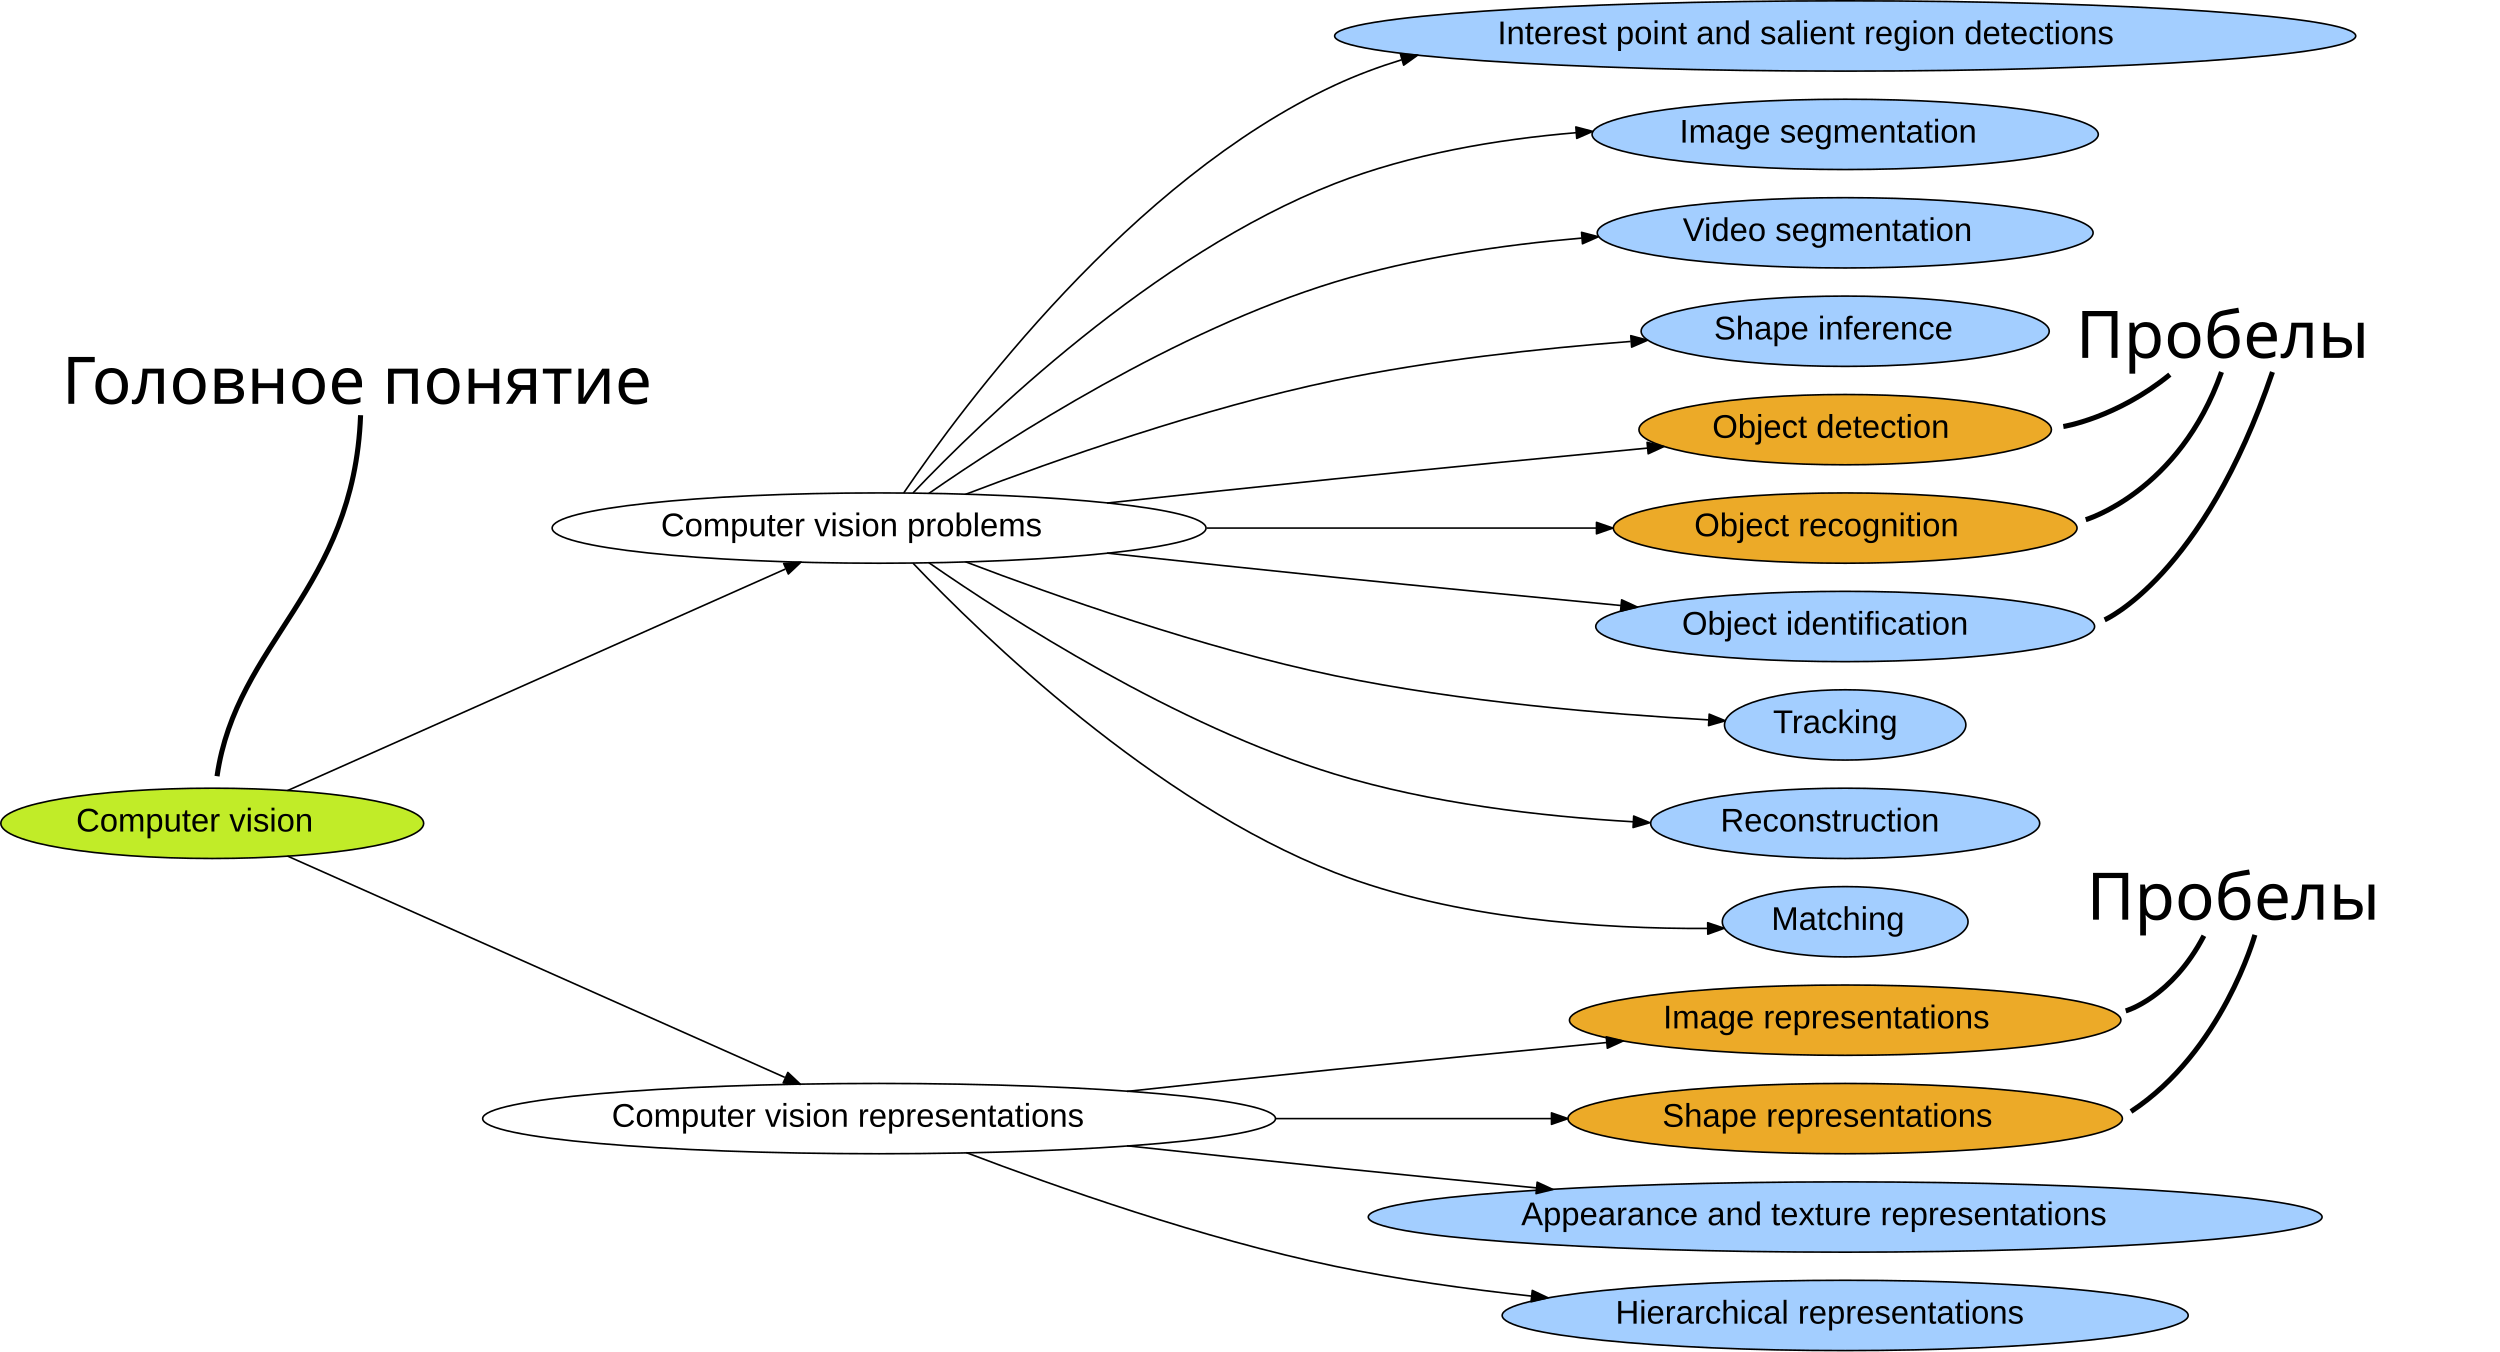
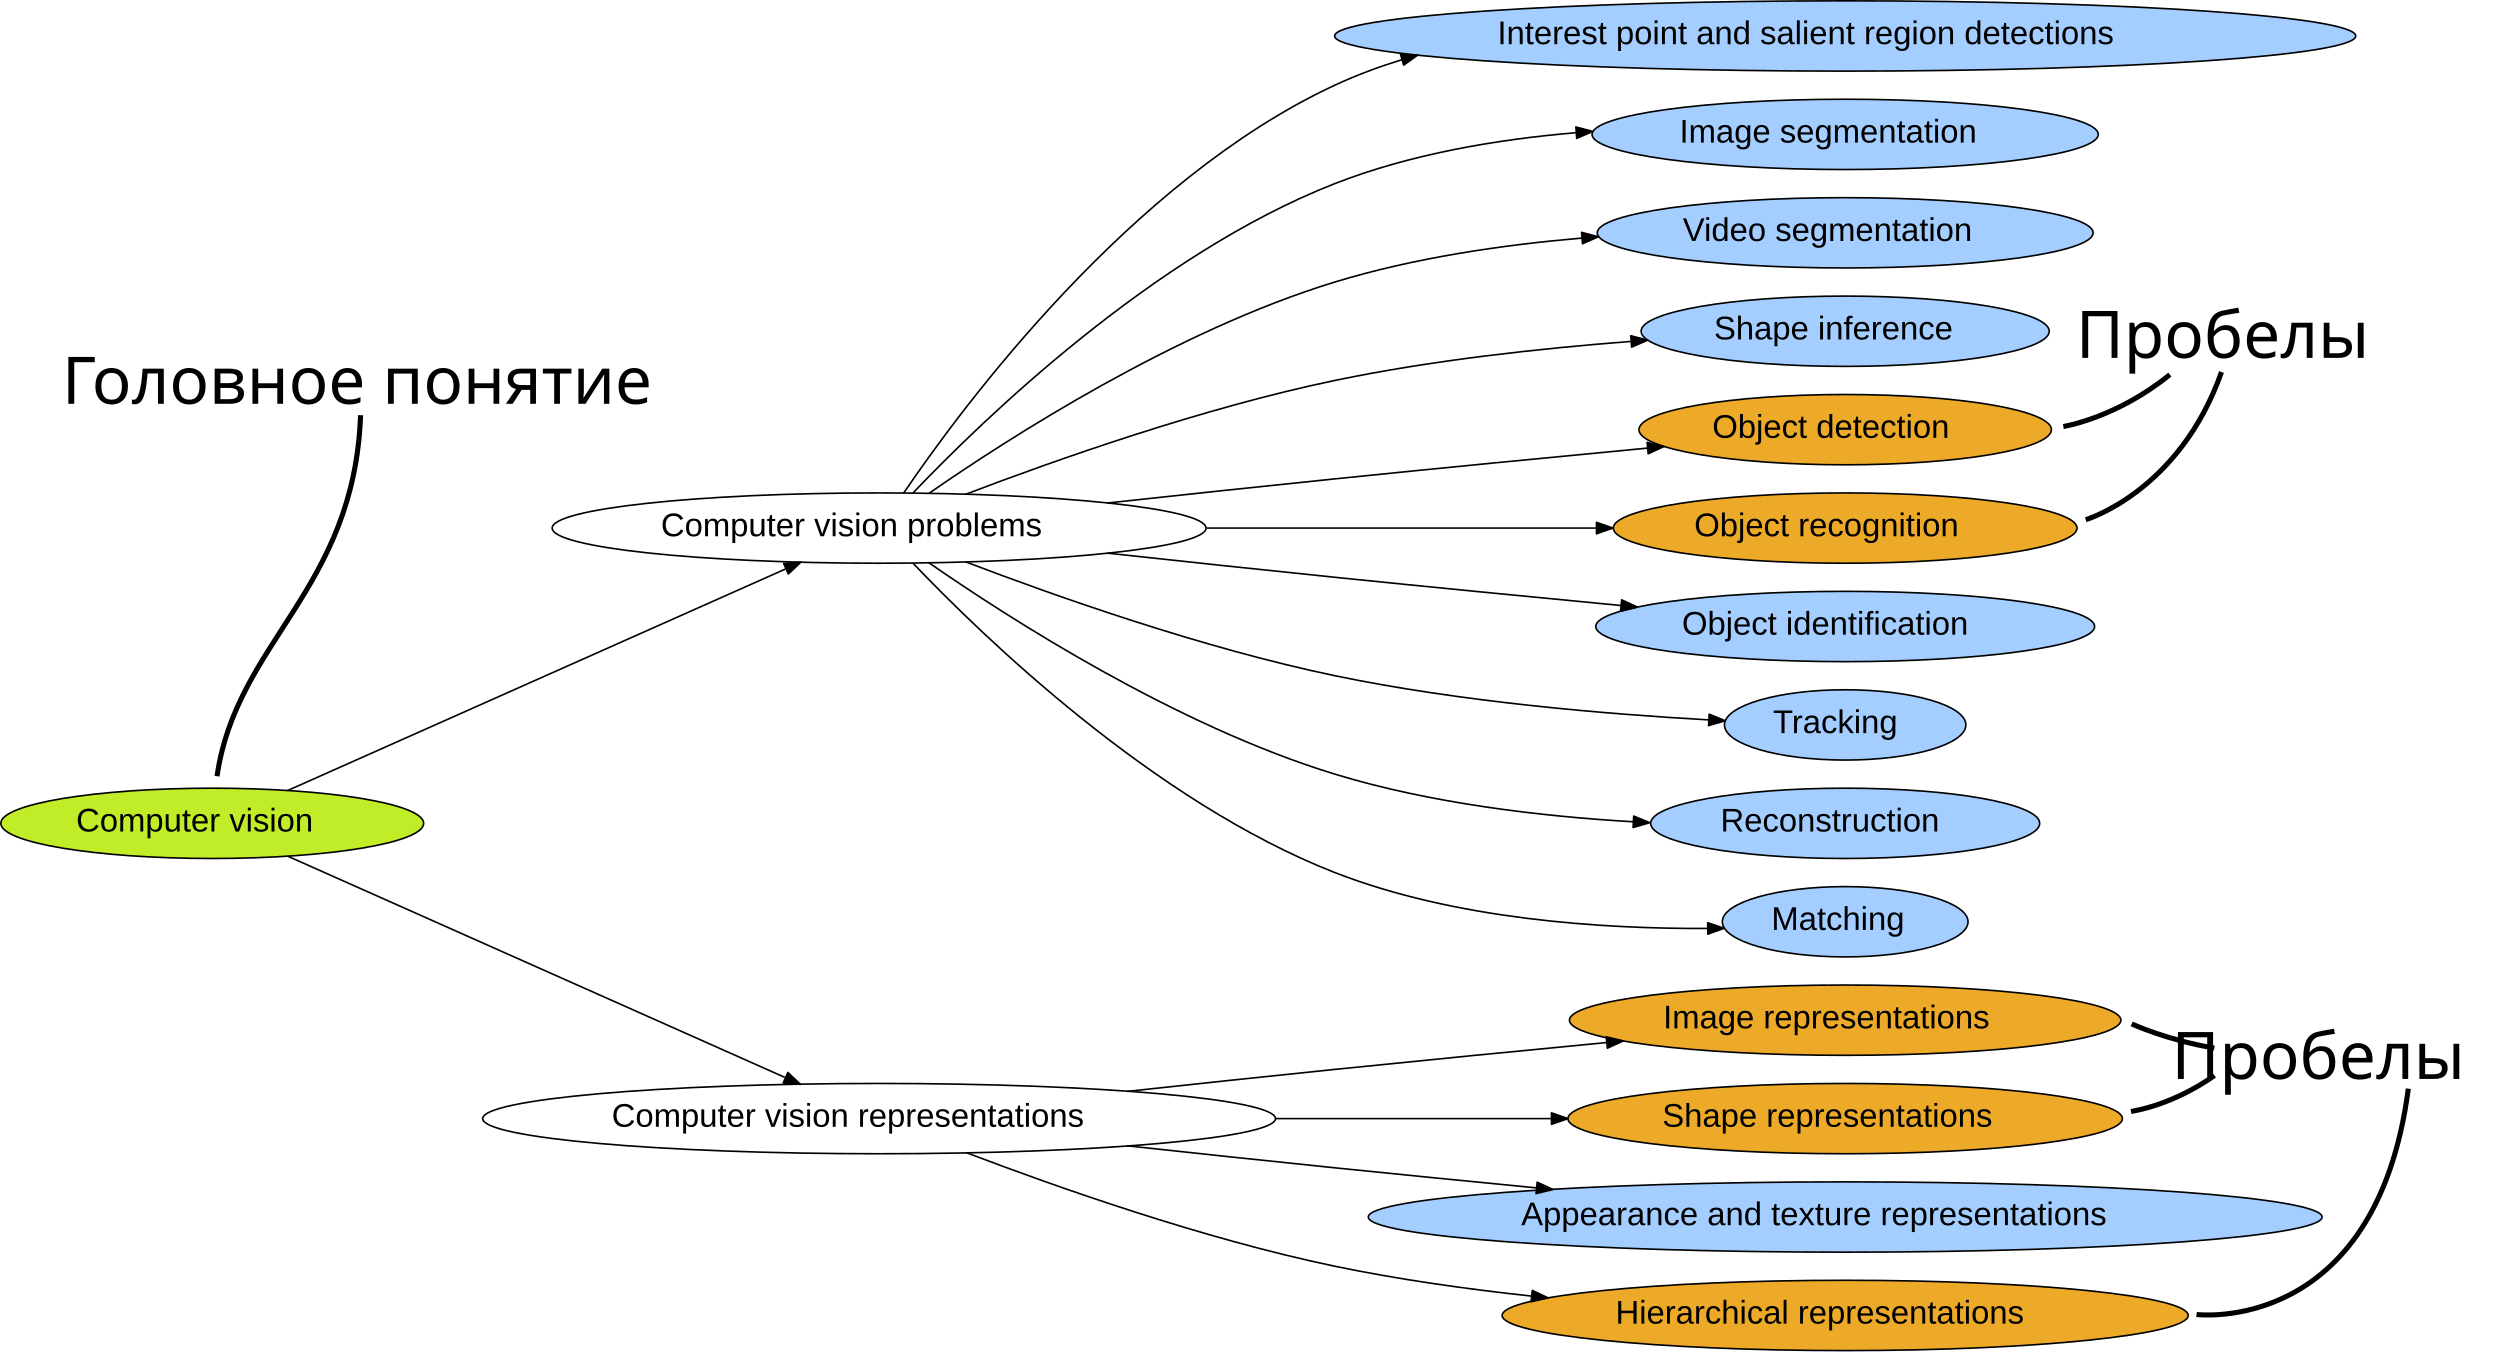
<svg xmlns="http://www.w3.org/2000/svg" width="537.657mm" height="290.638mm" viewBox="0 0 537.657 290.638" version="1.1" id="svg8">
  <defs id="defs2">
    <marker style="overflow:visible" id="InfiniteLineStart" refX="0" refY="0" orient="auto">
      <g id="g7538" style="fill:#000000;fill-opacity:1;stroke:#000000;stroke-opacity:1" transform="translate(-13)">
        <circle id="circle7532" r="0.8" cy="0" cx="3" style="fill:#000000;fill-opacity:1;stroke:#000000;stroke-opacity:1" />
        <circle id="circle7534" r="0.8" cy="0" cx="6.5" style="fill:#000000;fill-opacity:1;stroke:#000000;stroke-opacity:1" />
        <circle id="circle7536" r="0.8" cy="0" cx="10" style="fill:#000000;fill-opacity:1;stroke:#000000;stroke-opacity:1" />
      </g>
    </marker>
    <marker style="overflow:visible" id="DistanceEnd" refX="0" refY="0" orient="auto">
      <g id="g2301" style="fill:#000000;fill-opacity:1;stroke:#000000;stroke-opacity:1">
        <path style="fill:#000000;fill-opacity:1;stroke:#000000;stroke-width:1.15;stroke-linecap:square;stroke-opacity:1" d="M 0,0 H -2" id="path2316" />
        <path style="fill:#000000;fill-opacity:1;fill-rule:evenodd;stroke:#000000;stroke-opacity:1" d="m 0,0 -13,4 4,-4 -4,-4 z" id="path2312" />
        <path style="fill:#000000;fill-opacity:1;stroke:#000000;stroke-width:1;stroke-linecap:square;stroke-opacity:1" d="M 0,-4 V 40" id="path2314" />
      </g>
    </marker>
    <marker orient="auto" refY="0" refX="0" id="Arrow1Mend" style="overflow:visible">
      <path id="path7297" d="M 0,0 5,-5 -12.5,0 5,5 Z" style="fill:#000000;fill-opacity:1;fill-rule:evenodd;stroke:#000000;stroke-width:1pt;stroke-opacity:1" transform="matrix(-0.4,0,0,-0.4,-4,0)" />
    </marker>
    <marker orient="auto" refY="0" refX="0" id="Arrow1Sstart" style="overflow:visible">
      <path id="path7300" d="M 0,0 5,-5 -12.5,0 5,5 Z" style="fill:#000000;fill-opacity:1;fill-rule:evenodd;stroke:#000000;stroke-width:1pt;stroke-opacity:1" transform="matrix(0.2,0,0,0.2,1.2,0)" />
    </marker>
    <marker orient="auto" refY="0" refX="0" id="Arrow1Send" style="overflow:visible">
      <path id="path7303" d="M 0,0 5,-5 -12.5,0 5,5 Z" style="fill:#000000;fill-opacity:1;fill-rule:evenodd;stroke:#000000;stroke-width:1pt;stroke-opacity:1" transform="matrix(-0.2,0,0,-0.2,-1.2,0)" />
    </marker>
    <marker orient="auto" refY="0" refX="0" id="TriangleOutL" style="overflow:visible">
      <path id="path7430" d="M 5.77,0 -2.88,5 V -5 Z" style="fill:#000000;fill-opacity:1;fill-rule:evenodd;stroke:#000000;stroke-width:1pt;stroke-opacity:1" transform="scale(0.8)" />
    </marker>
    <marker orient="auto" refY="0" refX="0" id="Arrow1Lend" style="overflow:visible">
      <path id="path7291" d="M 0,0 5,-5 -12.5,0 5,5 Z" style="fill:#000000;fill-opacity:1;fill-rule:evenodd;stroke:#000000;stroke-width:1pt;stroke-opacity:1" transform="matrix(-0.8,0,0,-0.8,-10,0)" />
    </marker>
  </defs>
-   <g id="layer1" transform="translate(166.2994,-4.270246)">
+   <g id="layer1" transform="translate(166.2994,-4.270246)" style="display:inline">
    <g id="g20" transform="matrix(0.3527778,0,0,-0.3527778,-180.1654,308.6169)" />
    <path d="M -167.465,296.067 V 3.111 H 400.299 V 296.067 Z" style="fill:none;stroke:#fffffe;stroke-width:0.353;stroke-linecap:butt;stroke-linejoin:round;stroke-miterlimit:10;stroke-dasharray:none;stroke-opacity:0" id="path32" />
    <path d="m -75.185,181.34 c 0,4.174 -20.358,7.559 -45.468,7.559 -25.112,0 -45.47,-3.385 -45.47,-7.559 0,-4.175 20.358,-7.56 45.47,-7.56 25.111,0 45.468,3.385 45.468,7.56" style="fill:#c1ec28;fill-opacity:1;stroke:#000000;stroke-width:0.353;stroke-linecap:butt;stroke-linejoin:round;stroke-miterlimit:10;stroke-dasharray:none;stroke-opacity:1" id="path34" />
    <text style="font-variant:normal;font-weight:normal;font-size:7.056px;font-family:Arial;-inkscape-font-specification:ArialBold;writing-mode:lr-tb;fill:#000000;fill-opacity:1;fill-rule:nonzero;stroke:none;stroke-width:0.353" id="text38" x="-149.934" y="183.104">
      <tspan x="-149.934 -144.642 -140.155 -133.276 -128.781 -124.287 -121.909 -117.944 -115.03 -112.921 -108.955 -106.839 -102.873 -100.764 -96.269" y="183.104" id="tspan36" style="stroke-width:0.353">Computer vision</tspan>
    </text>
    <path d="m 93.071,117.84 c 0,4.174 -31.48,7.559 -70.311,7.559 -38.833,0 -70.312,-3.385 -70.312,-7.559 0,-4.175 31.479,-7.56 70.312,-7.56 38.832,0 70.311,3.385 70.311,7.56" style="fill:none;fill-opacity:1;stroke:#000000;stroke-width:0.353;stroke-linecap:butt;stroke-linejoin:round;stroke-miterlimit:10;stroke-dasharray:none;stroke-opacity:1" id="path40" />
    <text style="font-variant:normal;font-weight:normal;font-size:7.056px;font-family:Arial;-inkscape-font-specification:ArialBold;writing-mode:lr-tb;fill:#000000;fill-opacity:1;fill-rule:nonzero;stroke:none;stroke-width:0.353" id="text44" x="-24.16" y="119.604">
      <tspan x="-24.16 -18.869 -14.381 -7.502 -3.008 1.487 3.864 7.829 10.743 12.853 16.818 18.935 22.9 25.01 29.504 33.991 36.108 40.595 43.509 48.071 52.565 54.675 58.64 65.519" y="119.604" id="tspan42" style="stroke-width:0.353">Computer vision problems</tspan>
    </text>
    <path d="M -104.484,174.301 C -78.298,162.649 -25.999,139.377 2.601,126.651" style="fill:none;stroke:#000000;stroke-width:0.353;stroke-linecap:butt;stroke-linejoin:round;stroke-miterlimit:10;stroke-dasharray:none;stroke-opacity:1" id="path46" />
    <path d="m 2.243,125.459 3.726,-0.306 -2.722,2.563 z" style="fill:#000000;fill-opacity:1;fill-rule:nonzero;stroke:#000000;stroke-width:0.353;stroke-linecap:butt;stroke-linejoin:round;stroke-miterlimit:10;stroke-dasharray:none;stroke-opacity:1" id="path48" />
    <path d="m 108.011,244.84 c 0,4.174 -38.169,7.559 -85.252,7.559 -47.085,0 -85.254,-3.385 -85.254,-7.559 0,-4.175 38.169,-7.56 85.254,-7.56 47.083,0 85.252,3.385 85.252,7.56" style="fill:none;fill-opacity:1;stroke:#000000;stroke-width:0.353;stroke-linecap:butt;stroke-linejoin:round;stroke-miterlimit:10;stroke-dasharray:none;stroke-opacity:1" id="path50" />
    <text style="font-variant:normal;font-weight:normal;font-size:7.056px;font-family:Arial;-inkscape-font-specification:ArialBold;writing-mode:lr-tb;fill:#000000;fill-opacity:1;fill-rule:nonzero;stroke:none;stroke-width:0.353" id="text54" x="-34.744" y="246.604">
      <tspan x="-34.744 -29.452 -24.965 -18.086 -13.591 -9.097 -6.719 -2.754 0.16 2.27 6.235 8.352 12.317 14.426 18.921 23.408 25.525 28.432 32.397 36.958 39.865 43.837 47.803 51.768 56.262 58.647 62.612 64.99 67.107 71.594 76.088" y="246.604" id="tspan52" style="stroke-width:0.353">Computer vision representations</tspan>
    </text>
    <path d="m -104.484,188.378 c 26.15,11.636 78.346,34.861 106.97,47.599" style="fill:none;stroke:#000000;stroke-width:0.353;stroke-linecap:butt;stroke-linejoin:round;stroke-miterlimit:10;stroke-dasharray:none;stroke-opacity:1" id="path56" />
    <path d="m 3.137,234.914 2.72,2.562 -3.725,-0.306 z" style="fill:#000000;fill-opacity:1;fill-rule:nonzero;stroke:#000000;stroke-width:0.353;stroke-linecap:butt;stroke-linejoin:round;stroke-miterlimit:10;stroke-dasharray:none;stroke-opacity:1" id="path58" />
-     <path d="m 340.334,12.007 c 0,4.174 -49.162,7.559 -109.803,7.559 -60.644,0 -109.803,-3.385 -109.803,-7.559 0,-4.175 49.16,-7.56 109.803,-7.56 60.642,0 109.803,3.385 109.803,7.56" style="fill:#a3ceff;stroke:#000000;stroke-width:0.353;stroke-linecap:butt;stroke-linejoin:round;stroke-miterlimit:10;stroke-dasharray:none;stroke-opacity:1;fill-opacity:1" id="path60" />
+     <path d="m 340.334,12.007 c 0,4.174 -49.162,7.559 -109.803,7.559 -60.644,0 -109.803,-3.385 -109.803,-7.559 0,-4.175 49.16,-7.56 109.803,-7.56 60.642,0 109.803,3.385 109.803,7.56" style="fill:#a3ceff;fill-opacity:1;stroke:#000000;stroke-width:0.353;stroke-linecap:butt;stroke-linejoin:round;stroke-miterlimit:10;stroke-dasharray:none;stroke-opacity:1" id="path60" />
    <text style="font-variant:normal;font-weight:normal;font-size:7.056px;font-family:Arial;-inkscape-font-specification:ArialBold;writing-mode:lr-tb;fill:#000000;fill-opacity:1;fill-rule:nonzero;stroke:none;stroke-width:0.353" id="text64" x="155.741" y="13.77">
      <tspan x="155.741 157.851 162.345 164.723 168.695 171.602 175.567 179.539 181.917 184.027 188.521 193.016 195.125 199.62 201.997 204.107 208.079 212.567 217.061 219.171 223.136 227.179 229.288 231.398 235.37 239.857 242.242 244.352 247.259 251.231 255.718 257.835 262.322 266.817 268.926 273.421 277.386 279.771 283.736 287.701 290.086 292.196 296.69 301.262" y="13.77" id="tspan62" style="stroke-width:0.353">Interest point and salient region detections</tspan>
    </text>
    <path d="m 28.045,110.302 c 12.732,-18.725 48.796,-67.317 92.726,-87.712 4.606,-2.139 9.437,-3.947 14.395,-5.471" style="fill:none;stroke:#000000;stroke-width:0.353;stroke-linecap:butt;stroke-linejoin:round;stroke-miterlimit:10;stroke-dasharray:none;stroke-opacity:1" id="path66" />
    <path d="m 134.885,15.915 3.733,0.194 -3.04,2.176 z" style="fill:#000000;fill-opacity:1;fill-rule:nonzero;stroke:#000000;stroke-width:0.353;stroke-linecap:butt;stroke-linejoin:round;stroke-miterlimit:10;stroke-dasharray:none;stroke-opacity:1" id="path68" />
-     <path d="m 284.963,33.173 c 0,4.174 -24.371,7.559 -54.433,7.559 -30.063,0 -54.434,-3.385 -54.434,-7.559 0,-4.175 24.371,-7.56 54.434,-7.56 30.062,0 54.433,3.385 54.433,7.56" style="fill:#a3ceff;stroke:#000000;stroke-width:0.353;stroke-linecap:butt;stroke-linejoin:round;stroke-miterlimit:10;stroke-dasharray:none;stroke-opacity:1;fill-opacity:1" id="path70" />
+     <path d="m 284.963,33.173 c 0,4.174 -24.371,7.559 -54.433,7.559 -30.063,0 -54.434,-3.385 -54.434,-7.559 0,-4.175 24.371,-7.56 54.434,-7.56 30.062,0 54.433,3.385 54.433,7.56" style="fill:#a3ceff;fill-opacity:1;stroke:#000000;stroke-width:0.353;stroke-linecap:butt;stroke-linejoin:round;stroke-miterlimit:10;stroke-dasharray:none;stroke-opacity:1" id="path70" />
    <text style="font-variant:normal;font-weight:normal;font-size:7.056px;font-family:Arial;-inkscape-font-specification:ArialBold;writing-mode:lr-tb;fill:#000000;fill-opacity:1;fill-rule:nonzero;stroke:none;stroke-width:0.353" id="text74" x="194.899" y="34.937">
      <tspan x="194.899 197.009 203.888 207.853 212.348 216.313 218.43 222.395 226.36 230.855 237.734 241.699 246.193 248.571 252.543 254.921 257.031 261.525" y="34.937" id="tspan72" style="stroke-width:0.353">Image segmentation</tspan>
    </text>
    <path d="M 30.06,110.281 C 44.941,94.663 81.725,59.022 120.771,43.757 c 16.211,-6.339 34.761,-9.505 51.923,-10.953" style="fill:none;stroke:#000000;stroke-width:0.353;stroke-linecap:butt;stroke-linejoin:round;stroke-miterlimit:10;stroke-dasharray:none;stroke-opacity:1" id="path76" />
    <path d="m 172.607,31.572 3.614,0.956 -3.422,1.506 z" style="fill:#000000;fill-opacity:1;fill-rule:nonzero;stroke:#000000;stroke-width:0.353;stroke-linecap:butt;stroke-linejoin:round;stroke-miterlimit:10;stroke-dasharray:none;stroke-opacity:1" id="path78" />
-     <path d="m 283.849,54.34 c 0,4.174 -23.872,7.559 -53.319,7.559 -29.447,0 -53.321,-3.385 -53.321,-7.559 0,-4.175 23.873,-7.56 53.321,-7.56 29.447,0 53.319,3.385 53.319,7.56" style="fill:#a3ceff;stroke:#000000;stroke-width:0.353;stroke-linecap:butt;stroke-linejoin:round;stroke-miterlimit:10;stroke-dasharray:none;stroke-opacity:1;fill-opacity:1" id="path80" />
+     <path d="m 283.849,54.34 c 0,4.174 -23.872,7.559 -53.319,7.559 -29.447,0 -53.321,-3.385 -53.321,-7.559 0,-4.175 23.873,-7.56 53.321,-7.56 29.447,0 53.319,3.385 53.319,7.56" style="fill:#a3ceff;fill-opacity:1;stroke:#000000;stroke-width:0.353;stroke-linecap:butt;stroke-linejoin:round;stroke-miterlimit:10;stroke-dasharray:none;stroke-opacity:1" id="path80" />
    <text style="font-variant:normal;font-weight:normal;font-size:7.056px;font-family:Arial;-inkscape-font-specification:ArialBold;writing-mode:lr-tb;fill:#000000;fill-opacity:1;fill-rule:nonzero;stroke:none;stroke-width:0.353" id="text84" x="195.605" y="56.104">
      <tspan x="195.605 200.36 202.47 206.964 210.93 215.424 217.534 221.499 225.471 229.958 236.838 240.81 245.297 247.682 251.647 254.032 256.142 260.629" y="56.104" id="tspan82" style="stroke-width:0.353">Video segmentation</tspan>
    </text>
    <path d="M 33.468,110.388 C 50.652,98.463 86.561,75.374 120.771,64.923 c 16.86,-5.151 35.8,-7.964 53.123,-9.453" style="fill:none;stroke:#000000;stroke-width:0.353;stroke-linecap:butt;stroke-linejoin:round;stroke-miterlimit:10;stroke-dasharray:none;stroke-opacity:1" id="path86" />
    <path d="m 173.833,54.237 3.616,0.944 -3.416,1.517 z" style="fill:#000000;fill-opacity:1;fill-rule:nonzero;stroke:#000000;stroke-width:0.353;stroke-linecap:butt;stroke-linejoin:round;stroke-miterlimit:10;stroke-dasharray:none;stroke-opacity:1" id="path88" />
-     <path d="m 274.416,75.507 c 0,4.174 -19.649,7.559 -43.886,7.559 -24.238,0 -43.887,-3.385 -43.887,-7.559 0,-4.175 19.648,-7.56 43.887,-7.56 24.237,0 43.886,3.385 43.886,7.56" style="fill:#a3ceff;stroke:#000000;stroke-width:0.353;stroke-linecap:butt;stroke-linejoin:round;stroke-miterlimit:10;stroke-dasharray:none;stroke-opacity:1;fill-opacity:1" id="path90" />
+     <path d="m 274.416,75.507 c 0,4.174 -19.649,7.559 -43.886,7.559 -24.238,0 -43.887,-3.385 -43.887,-7.559 0,-4.175 19.648,-7.56 43.887,-7.56 24.237,0 43.886,3.385 43.886,7.56" style="fill:#a3ceff;fill-opacity:1;stroke:#000000;stroke-width:0.353;stroke-linecap:butt;stroke-linejoin:round;stroke-miterlimit:10;stroke-dasharray:none;stroke-opacity:1" id="path90" />
    <text style="font-variant:normal;font-weight:normal;font-size:7.056px;font-family:Arial;-inkscape-font-specification:ArialBold;writing-mode:lr-tb;fill:#000000;fill-opacity:1;fill-rule:nonzero;stroke:none;stroke-width:0.353" id="text94" x="202.308" y="77.27">
      <tspan x="202.308 207.063 211.558 215.523 220.017 223.982 226.092 228.202 232.696 235.081 239.046 241.953 245.925 250.413 254.385" y="77.27" id="tspan92" style="stroke-width:0.353">Shape inference</tspan>
    </text>
    <path d="M 41.327,110.591 C 60.703,103.198 92.409,91.998 120.771,86.09 141.436,81.785 164.669,79.223 184.392,77.703" style="fill:none;stroke:#000000;stroke-width:0.353;stroke-linecap:butt;stroke-linejoin:round;stroke-miterlimit:10;stroke-dasharray:none;stroke-opacity:1" id="path96" />
    <path d="m 184.423,76.463 3.609,0.969 -3.426,1.494 z" style="fill:#000000;fill-opacity:1;fill-rule:nonzero;stroke:#000000;stroke-width:0.353;stroke-linecap:butt;stroke-linejoin:round;stroke-miterlimit:10;stroke-dasharray:none;stroke-opacity:1" id="path98" />
    <path d="m 274.885,96.673 c 0,4.174 -19.859,7.559 -44.355,7.559 -24.498,0 -44.355,-3.385 -44.355,-7.559 0,-4.175 19.858,-7.56 44.355,-7.56 24.496,0 44.355,3.385 44.355,7.56" style="fill:#ecaa28;fill-opacity:1;stroke:#000000;stroke-width:0.353;stroke-linecap:butt;stroke-linejoin:round;stroke-miterlimit:10;stroke-dasharray:none;stroke-opacity:1" id="path100" />
    <text style="font-variant:normal;font-weight:normal;font-size:7.056px;font-family:Arial;-inkscape-font-specification:ArialBold;writing-mode:lr-tb;fill:#000000;fill-opacity:1;fill-rule:nonzero;stroke:none;stroke-width:0.353" id="text104" x="201.955" y="98.437">
      <tspan x="201.955 207.508 211.995 214.105 218.077 222.042 224.427 226.537 231.031 234.996 237.374 241.346 245.311 247.696 249.806 254.293" y="98.437" id="tspan102" style="stroke-width:0.353">Object detection</tspan>
    </text>
    <path d="m 71.781,112.453 c 15.639,-1.7 33.043,-3.562 48.989,-5.196 22.162,-2.274 46.862,-4.674 67.178,-6.613" style="fill:none;stroke:#000000;stroke-width:0.353;stroke-linecap:butt;stroke-linejoin:round;stroke-miterlimit:10;stroke-dasharray:none;stroke-opacity:1" id="path106" />
    <path d="m 187.929,99.405 3.63,0.894 -3.395,1.564 z" style="fill:#000000;fill-opacity:1;fill-rule:nonzero;stroke:#000000;stroke-width:0.353;stroke-linecap:butt;stroke-linejoin:round;stroke-miterlimit:10;stroke-dasharray:none;stroke-opacity:1" id="path108" />
-     <path d="m 280.393,117.84 c 0,4.174 -22.324,7.559 -49.863,7.559 -27.539,0 -49.863,-3.385 -49.863,-7.559 0,-4.175 22.324,-7.56 49.863,-7.56 27.539,0 49.863,3.385 49.863,7.56" style="fill:#ecaa28;stroke:#000000;stroke-width:0.353;stroke-linecap:butt;stroke-linejoin:round;stroke-miterlimit:10;stroke-dasharray:none;stroke-opacity:1;fill-opacity:1" id="path110" />
+     <path d="m 280.393,117.84 c 0,4.174 -22.324,7.559 -49.863,7.559 -27.539,0 -49.863,-3.385 -49.863,-7.559 0,-4.175 22.324,-7.56 49.863,-7.56 27.539,0 49.863,3.385 49.863,7.56" style="fill:#ecaa28;fill-opacity:1;stroke:#000000;stroke-width:0.353;stroke-linecap:butt;stroke-linejoin:round;stroke-miterlimit:10;stroke-dasharray:none;stroke-opacity:1" id="path110" />
    <text style="font-variant:normal;font-weight:normal;font-size:7.056px;font-family:Arial;-inkscape-font-specification:ArialBold;writing-mode:lr-tb;fill:#000000;fill-opacity:1;fill-rule:nonzero;stroke:none;stroke-width:0.353" id="text114" x="198.074" y="119.604">
      <tspan x="198.074 203.627 208.114 210.224 214.196 218.162 220.546 222.656 225.563 229.535 233.5 237.995 242.482 246.976 249.086 251.471 253.58 258.068" y="119.604" id="tspan112" style="stroke-width:0.353">Object recognition</tspan>
    </text>
    <path d="m 93.214,117.84 c 27.398,0 58.295,0 83.8,0" style="fill:none;stroke:#000000;stroke-width:0.353;stroke-linecap:butt;stroke-linejoin:round;stroke-miterlimit:10;stroke-dasharray:none;stroke-opacity:1" id="path116" />
    <path d="m 177.048,116.605 3.528,1.235 -3.529,1.235 v -2.469 z" style="fill:#000000;fill-opacity:1;fill-rule:nonzero;stroke:#000000;stroke-width:0.353;stroke-linecap:butt;stroke-linejoin:round;stroke-miterlimit:10;stroke-dasharray:none;stroke-opacity:1" id="path118" />
-     <path d="m 284.171,139.007 c 0,4.174 -24.016,7.559 -53.641,7.559 -29.627,0 -53.643,-3.385 -53.643,-7.559 0,-4.175 24.016,-7.56 53.643,-7.56 29.625,0 53.641,3.385 53.641,7.56" style="fill:#a3ceff;stroke:#000000;stroke-width:0.353;stroke-linecap:butt;stroke-linejoin:round;stroke-miterlimit:10;stroke-dasharray:none;stroke-opacity:1;fill-opacity:1" id="path120" />
+     <path d="m 284.171,139.007 c 0,4.174 -24.016,7.559 -53.641,7.559 -29.627,0 -53.643,-3.385 -53.643,-7.559 0,-4.175 24.016,-7.56 53.643,-7.56 29.625,0 53.641,3.385 53.641,7.56" style="fill:#a3ceff;fill-opacity:1;stroke:#000000;stroke-width:0.353;stroke-linecap:butt;stroke-linejoin:round;stroke-miterlimit:10;stroke-dasharray:none;stroke-opacity:1" id="path120" />
    <text style="font-variant:normal;font-weight:normal;font-size:7.056px;font-family:Arial;-inkscape-font-specification:ArialBold;writing-mode:lr-tb;fill:#000000;fill-opacity:1;fill-rule:nonzero;stroke:none;stroke-width:0.353" id="text124" x="195.429" y="140.77">
      <tspan x="195.429 200.981 205.469 207.578 211.551 215.516 217.901 220.01 222.12 226.614 230.579 235.074 237.451 239.561 241.946 244.055 248.021 251.993 254.371 256.48 260.975" y="140.77" id="tspan122" style="stroke-width:0.353">Object identification</tspan>
    </text>
    <path d="m 71.781,123.225 c 15.639,1.701 33.043,3.562 48.989,5.198 20.15,2.066 42.398,4.238 61.542,6.073" style="fill:none;stroke:#000000;stroke-width:0.353;stroke-linecap:butt;stroke-linejoin:round;stroke-miterlimit:10;stroke-dasharray:none;stroke-opacity:1" id="path126" />
    <path d="m 182.456,133.27 3.394,1.566 -3.63,0.893 z" style="fill:#000000;fill-opacity:1;fill-rule:nonzero;stroke:#000000;stroke-width:0.353;stroke-linecap:butt;stroke-linejoin:round;stroke-miterlimit:10;stroke-dasharray:none;stroke-opacity:1" id="path128" />
-     <path d="m 256.487,160.173 c 0,4.174 -11.621,7.559 -25.957,7.559 -14.336,0 -25.957,-3.385 -25.957,-7.559 0,-4.175 11.621,-7.56 25.957,-7.56 14.336,0 25.957,3.385 25.957,7.56" style="fill:#a3ceff;stroke:#000000;stroke-width:0.353;stroke-linecap:butt;stroke-linejoin:round;stroke-miterlimit:10;stroke-dasharray:none;stroke-opacity:1;fill-opacity:1" id="path130" />
+     <path d="m 256.487,160.173 c 0,4.174 -11.621,7.559 -25.957,7.559 -14.336,0 -25.957,-3.385 -25.957,-7.559 0,-4.175 11.621,-7.56 25.957,-7.56 14.336,0 25.957,3.385 25.957,7.56" style="fill:#a3ceff;fill-opacity:1;stroke:#000000;stroke-width:0.353;stroke-linecap:butt;stroke-linejoin:round;stroke-miterlimit:10;stroke-dasharray:none;stroke-opacity:1" id="path130" />
    <text style="font-variant:normal;font-weight:normal;font-size:7.056px;font-family:Arial;-inkscape-font-specification:ArialBold;writing-mode:lr-tb;fill:#000000;fill-opacity:1;fill-rule:nonzero;stroke:none;stroke-width:0.353" id="text134" x="215.008" y="161.937">
      <tspan x="215.008 219.763 222.677 226.642 230.608 234.58 236.689 241.177" y="161.937" id="tspan132" style="stroke-width:0.353">Tracking</tspan>
    </text>
    <path d="m 41.327,125.087 c 19.376,7.393 51.082,18.594 79.444,24.503 26.899,5.603 58.149,8.251 80.347,9.496" style="fill:none;stroke:#000000;stroke-width:0.353;stroke-linecap:butt;stroke-linejoin:round;stroke-miterlimit:10;stroke-dasharray:none;stroke-opacity:1" id="path136" />
    <path d="m 201.283,157.858 3.456,1.422 -3.59,1.043 z" style="fill:#000000;fill-opacity:1;fill-rule:nonzero;stroke:#000000;stroke-width:0.353;stroke-linecap:butt;stroke-linejoin:round;stroke-miterlimit:10;stroke-dasharray:none;stroke-opacity:1" id="path138" />
-     <path d="m 272.365,181.34 c 0,4.174 -18.73,7.559 -41.835,7.559 -23.106,0 -41.836,-3.385 -41.836,-7.559 0,-4.175 18.73,-7.56 41.836,-7.56 23.104,0 41.835,3.385 41.835,7.56" style="fill:#a3ceff;stroke:#000000;stroke-width:0.353;stroke-linecap:butt;stroke-linejoin:round;stroke-miterlimit:10;stroke-dasharray:none;stroke-opacity:1;fill-opacity:1" id="path140" />
+     <path d="m 272.365,181.34 c 0,4.174 -18.73,7.559 -41.835,7.559 -23.106,0 -41.836,-3.385 -41.836,-7.559 0,-4.175 18.73,-7.56 41.836,-7.56 23.104,0 41.835,3.385 41.835,7.56" style="fill:#a3ceff;fill-opacity:1;stroke:#000000;stroke-width:0.353;stroke-linecap:butt;stroke-linejoin:round;stroke-miterlimit:10;stroke-dasharray:none;stroke-opacity:1" id="path140" />
    <text style="font-variant:normal;font-weight:normal;font-size:7.056px;font-family:Arial;-inkscape-font-specification:ArialBold;writing-mode:lr-tb;fill:#000000;fill-opacity:1;fill-rule:nonzero;stroke:none;stroke-width:0.353" id="text144" x="203.719" y="183.104">
      <tspan x="203.719 209.011 212.976 216.948 221.435 225.93 229.895 232.28 235.187 239.681 243.646 246.031 248.141 252.628" y="183.104" id="tspan142" style="stroke-width:0.353">Reconstruction</tspan>
    </text>
    <path d="m 33.468,125.291 c 17.184,11.924 53.093,35.013 87.303,45.466 20.531,6.271 44.144,9.074 64.167,10.247" style="fill:none;stroke:#000000;stroke-width:0.353;stroke-linecap:butt;stroke-linejoin:round;stroke-miterlimit:10;stroke-dasharray:none;stroke-opacity:1" id="path146" />
    <path d="m 185.048,179.773 3.456,1.425 -3.59,1.041 z" style="fill:#000000;fill-opacity:1;fill-rule:nonzero;stroke:#000000;stroke-width:0.353;stroke-linecap:butt;stroke-linejoin:round;stroke-miterlimit:10;stroke-dasharray:none;stroke-opacity:1" id="path148" />
-     <path d="m 256.955,202.507 c 0,4.174 -11.832,7.559 -26.425,7.559 -14.595,0 -26.425,-3.385 -26.425,-7.559 0,-4.175 11.83,-7.56 26.425,-7.56 14.593,0 26.425,3.385 26.425,7.56" style="fill:#a3ceff;stroke:#000000;stroke-width:0.353;stroke-linecap:butt;stroke-linejoin:round;stroke-miterlimit:10;stroke-dasharray:none;stroke-opacity:1;fill-opacity:1" id="path150" />
+     <path d="m 256.955,202.507 c 0,4.174 -11.832,7.559 -26.425,7.559 -14.595,0 -26.425,-3.385 -26.425,-7.559 0,-4.175 11.83,-7.56 26.425,-7.56 14.593,0 26.425,3.385 26.425,7.56" style="fill:#a3ceff;fill-opacity:1;stroke:#000000;stroke-width:0.353;stroke-linecap:butt;stroke-linejoin:round;stroke-miterlimit:10;stroke-dasharray:none;stroke-opacity:1" id="path150" />
    <text style="font-variant:normal;font-weight:normal;font-size:7.056px;font-family:Arial;-inkscape-font-specification:ArialBold;writing-mode:lr-tb;fill:#000000;fill-opacity:1;fill-rule:nonzero;stroke:none;stroke-width:0.353" id="text154" x="214.655" y="204.27">
      <tspan x="214.655 220.208 224.18 226.558 230.53 235.017 237.134 241.621" y="204.27" id="tspan152" style="stroke-width:0.353">Matching</tspan>
    </text>
    <path d="m 30.06,125.399 c 14.882,15.617 51.665,51.259 90.711,66.525 25.812,10.091 57.548,12.139 80.18,12.021" style="fill:none;stroke:#000000;stroke-width:0.353;stroke-linecap:butt;stroke-linejoin:round;stroke-miterlimit:10;stroke-dasharray:none;stroke-opacity:1" id="path156" />
    <path d="m 200.961,202.709 3.54,1.199 -3.514,1.271 z" style="fill:#000000;fill-opacity:1;fill-rule:nonzero;stroke:#000000;stroke-width:0.353;stroke-linecap:butt;stroke-linejoin:round;stroke-miterlimit:10;stroke-dasharray:none;stroke-opacity:1" id="path158" />
    <path d="m 289.826,223.673 c 0,4.174 -26.548,7.559 -59.296,7.559 -32.749,0 -59.296,-3.385 -59.296,-7.559 0,-4.175 26.547,-7.56 59.296,-7.56 32.748,0 59.296,3.385 59.296,7.56" style="fill:#ecaa28;fill-opacity:1;stroke:#000000;stroke-width:0.353;stroke-linecap:butt;stroke-linejoin:round;stroke-miterlimit:10;stroke-dasharray:none;stroke-opacity:1" id="path160" />
    <text style="font-variant:normal;font-weight:normal;font-size:7.056px;font-family:Arial;-inkscape-font-specification:ArialBold;writing-mode:lr-tb;fill:#000000;fill-opacity:1;fill-rule:nonzero;stroke:none;stroke-width:0.353" id="text164" x="191.372" y="225.437">
      <tspan x="191.372 193.481 200.36 204.326 208.82 212.785 214.902 217.809 221.774 226.268 229.175 233.148 237.113 241.078 245.572 247.95 251.922 254.3 256.41 260.904 265.455" y="225.437" id="tspan162" style="stroke-width:0.353">Image representations</tspan>
    </text>
    <path d="m 76.064,238.989 c 14.491,-1.571 30.201,-3.245 44.706,-4.732 19.083,-1.957 40.047,-4.009 58.474,-5.78" style="fill:none;stroke:#000000;stroke-width:0.353;stroke-linecap:butt;stroke-linejoin:round;stroke-miterlimit:10;stroke-dasharray:none;stroke-opacity:1" id="path166" />
    <path d="m 179.146,227.247 3.63,0.891 -3.394,1.566 z" style="fill:#000000;fill-opacity:1;fill-rule:nonzero;stroke:#000000;stroke-width:0.353;stroke-linecap:butt;stroke-linejoin:round;stroke-miterlimit:10;stroke-dasharray:none;stroke-opacity:1" id="path168" />
    <path d="m 290.148,244.84 c 0,4.174 -26.693,7.559 -59.618,7.559 -32.927,0 -59.618,-3.385 -59.618,-7.559 0,-4.175 26.691,-7.56 59.618,-7.56 32.925,0 59.618,3.385 59.618,7.56" style="fill:#ecaa28;fill-opacity:1;stroke:#000000;stroke-width:0.353;stroke-linecap:butt;stroke-linejoin:round;stroke-miterlimit:10;stroke-dasharray:none;stroke-opacity:1" id="path170" />
    <text style="font-variant:normal;font-weight:normal;font-size:7.056px;font-family:Arial;-inkscape-font-specification:ArialBold;writing-mode:lr-tb;fill:#000000;fill-opacity:1;fill-rule:nonzero;stroke:none;stroke-width:0.353" id="text174" x="191.195" y="246.604">
      <tspan x="191.195 195.951 200.445 204.41 208.905 212.87 214.98 217.893 221.859 226.353 229.26 233.225 237.197 241.163 245.657 248.035 252 254.385 256.494 260.989 265.543" y="246.604" id="tspan172" style="stroke-width:0.353">Shape representations</tspan>
    </text>
    <path d="m 108.08,244.84 c 19.818,0 40.575,0 59.235,0" style="fill:none;stroke:#000000;stroke-width:0.353;stroke-linecap:butt;stroke-linejoin:round;stroke-miterlimit:10;stroke-dasharray:none;stroke-opacity:1" id="path176" />
    <path d="m 167.369,243.605 3.528,1.235 -3.528,1.235 z" style="fill:#000000;fill-opacity:1;fill-rule:nonzero;stroke:#000000;stroke-width:0.353;stroke-linecap:butt;stroke-linejoin:round;stroke-miterlimit:10;stroke-dasharray:none;stroke-opacity:1" id="path178" />
    <path d="m 333.097,266.007 c 0,4.174 -45.922,7.559 -102.567,7.559 -56.647,0 -102.567,-3.385 -102.567,-7.559 0,-4.175 45.92,-7.56 102.567,-7.56 56.646,0 102.567,3.385 102.567,7.56" style="fill:#a3ceff;fill-opacity:1;stroke:#000000;stroke-width:0.353;stroke-linecap:butt;stroke-linejoin:round;stroke-miterlimit:10;stroke-dasharray:none;stroke-opacity:1" id="path180" />
    <text style="font-variant:normal;font-weight:normal;font-size:7.056px;font-family:Arial;-inkscape-font-specification:ArialBold;writing-mode:lr-tb;fill:#000000;fill-opacity:1;fill-rule:nonzero;stroke:none;stroke-width:0.353" id="text184" x="160.856" y="267.77">
      <tspan x="160.856 165.88 170.374 174.869 178.834 182.799 185.713 189.678 194.173 198.138 202.103 204.22 208.185 212.679 217.167 219.276 221.661 225.626 229.599 232.029 236.524 239.431 243.396 245.512 248.419 252.385 256.879 259.786 263.758 267.723 271.689 276.183 278.561 282.533 284.911 287.02 291.515 296.009" y="267.77" id="tspan182" style="stroke-width:0.353">Appearance and texture representations</tspan>
    </text>
    <path d="m 76.064,250.69 c 14.491,1.571 30.201,3.245 44.706,4.734 14.03,1.439 29.078,2.928 43.386,4.32" style="fill:none;stroke:#000000;stroke-width:0.353;stroke-linecap:butt;stroke-linejoin:round;stroke-miterlimit:10;stroke-dasharray:none;stroke-opacity:1" id="path186" />
    <path d="m 164.288,258.515 3.393,1.57 -3.631,0.889 z" style="fill:#000000;fill-opacity:1;fill-rule:nonzero;stroke:#000000;stroke-width:0.353;stroke-linecap:butt;stroke-linejoin:round;stroke-miterlimit:10;stroke-dasharray:none;stroke-opacity:1" id="path188" />
-     <path d="m 304.298,287.173 c 0,4.174 -33.027,7.559 -73.768,7.559 -40.742,0 -73.769,-3.385 -73.769,-7.559 0,-4.175 33.028,-7.56 73.769,-7.56 40.74,0 73.768,3.385 73.768,7.56" style="fill:#a3ceff;stroke:#000000;stroke-width:0.353;stroke-linecap:butt;stroke-linejoin:round;stroke-miterlimit:10;stroke-dasharray:none;stroke-opacity:1;fill-opacity:1" id="path190" />
+     <path d="m 304.298,287.173 c 0,4.174 -33.027,7.559 -73.768,7.559 -40.742,0 -73.769,-3.385 -73.769,-7.559 0,-4.175 33.028,-7.56 73.769,-7.56 40.74,0 73.768,3.385 73.768,7.56" style="fill:#ecaa28;fill-opacity:1;stroke:#000000;stroke-width:0.353;stroke-linecap:butt;stroke-linejoin:round;stroke-miterlimit:10;stroke-dasharray:none;stroke-opacity:1" id="path190" />
    <text style="font-variant:normal;font-weight:normal;font-size:7.056px;font-family:Arial;-inkscape-font-specification:ArialBold;writing-mode:lr-tb;fill:#000000;fill-opacity:1;fill-rule:nonzero;stroke:none;stroke-width:0.353" id="text194" x="181.141" y="288.937">
      <tspan x="181.141 186.433 188.542 192.508 195.422 199.387 202.294 206.266 210.753 212.87 216.835 220.8 222.91 225.027 227.934 231.899 236.393 239.3 243.272 247.238 251.203 255.754 258.131 262.104 264.481 266.591 271.085 275.58" y="288.937" id="tspan192" style="stroke-width:0.353">Hierarchical representations</tspan>
    </text>
    <path d="m 41.506,252.156 c 19.393,7.393 50.99,18.543 79.265,24.434 13.563,2.825 28.232,4.899 42.288,6.42" style="fill:none;stroke:#000000;stroke-width:0.353;stroke-linecap:butt;stroke-linejoin:round;stroke-miterlimit:10;stroke-dasharray:none;stroke-opacity:1" id="path196" />
    <path d="m 163.239,281.788 3.379,1.597 -3.637,0.858 z" style="fill:#000000;fill-opacity:1;fill-rule:nonzero;stroke:#000000;stroke-width:0.353;stroke-linecap:butt;stroke-linejoin:round;stroke-miterlimit:10;stroke-dasharray:none;stroke-opacity:1" id="path198" />
    <g id="g210" transform="matrix(0.3527778,0,0,-0.3527778,-180.1654,308.6169)" />
    <path d="m 51.245,332.329 c 0,4.174 -38.169,7.559 -85.252,7.559 -47.085,0 -85.254,-3.385 -85.254,-7.559 0,-4.175 38.169,-7.56 85.254,-7.56 47.083,0 85.252,3.385 85.252,7.56" style="fill:#c1ec28;fill-opacity:1;stroke:#000000;stroke-width:0.353;stroke-linecap:butt;stroke-linejoin:round;stroke-miterlimit:10;stroke-dasharray:none;stroke-opacity:1" id="path50-6" />
    <path d="m 308.392,327.415 c 0,4.174 -26.548,7.559 -59.296,7.559 -32.749,0 -59.296,-3.385 -59.296,-7.559 0,-4.175 26.547,-7.56 59.296,-7.56 32.748,0 59.296,3.385 59.296,7.56" style="fill:#a3ceff;fill-opacity:1;stroke:#000000;stroke-width:0.353;stroke-linecap:butt;stroke-linejoin:round;stroke-miterlimit:10;stroke-dasharray:none;stroke-opacity:1" id="path160-1" />
    <path d="m 401.557,365.591 c 0,4.174 -45.922,7.559 -102.567,7.559 -56.647,0 -102.567,-3.385 -102.567,-7.559 0,-4.175 45.92,-7.56 102.567,-7.56 56.646,0 102.567,3.385 102.567,7.56" style="fill:#ecaa28;fill-opacity:1;stroke:#000000;stroke-width:0.353;stroke-linecap:butt;stroke-linejoin:round;stroke-miterlimit:10;stroke-dasharray:none;stroke-opacity:1" id="path180-2" />
+     <path d="m 127.633,374.021 c 0,4.174 -45.922,7.559 -102.567,7.559 -56.647,0 -102.567,-3.385 -102.567,-7.559 0,-4.175 45.92,-7.56 102.567,-7.56 56.646,0 102.567,3.385 102.567,7.56" style="display:inline;fill:#ec5c28;fill-opacity:1;stroke:#000000;stroke-width:0.353;stroke-linecap:butt;stroke-linejoin:round;stroke-miterlimit:10;stroke-dasharray:none;stroke-opacity:1" id="path180-2-7" />
  </g>
  <g id="layer2" transform="translate(-1.110449e-6,3.8895512e-6)" style="display:none">
    <text xml:space="preserve" style="font-style:normal;font-weight:normal;font-size:10.583px;line-height:1.25;font-family:sans-serif;letter-spacing:0px;word-spacing:0px;fill:#000000;fill-opacity:1;stroke:none;stroke-width:0.265" x="96.023" y="274.602" id="text7280">
      <tspan id="tspan7278" x="96.023" y="274.602" style="font-style:normal;font-variant:normal;font-weight:normal;font-stretch:normal;font-size:14.111px;font-family:'Myriad Pro';-inkscape-font-specification:'Myriad Pro';text-align:center;text-anchor:middle;stroke-width:0.265">Головное понятие</tspan>
    </text>
    <path style="fill:none;stroke:#000000;stroke-width:1.094;stroke-linecap:butt;stroke-linejoin:miter;stroke-miterlimit:4;stroke-dasharray:none;stroke-opacity:1;paint-order:markers stroke fill" d="m 154.749,270.86 c 21.916,-5.078 20.58,-19.511 20.58,-19.511 v 0" id="path7286" />
  </g>
  <g id="layer3" style="display:inline" transform="translate(-1.110449e-6,3.8895512e-6)">
    <text xml:space="preserve" style="font-style:normal;font-weight:normal;font-size:10.583px;line-height:1.25;font-family:sans-serif;letter-spacing:0px;word-spacing:0px;fill:#000000;fill-opacity:1;stroke:none;stroke-width:0.265" x="83.654" y="86.846" id="text7280-2">
      <tspan id="tspan7278-7" x="83.654" y="86.846" style="font-style:normal;font-variant:normal;font-weight:normal;font-stretch:normal;font-size:14.111px;font-family:'Myriad Pro';-inkscape-font-specification:'Myriad Pro';text-align:center;text-anchor:middle;stroke-width:0.265">Головное понятие</tspan>
    </text>
  </g>
  <g id="layer4" transform="translate(-1.110449e-6,3.8895512e-6)" style="display:inline">
    <text xml:space="preserve" style="font-style:normal;font-weight:normal;font-size:10.583px;line-height:1.25;font-family:sans-serif;letter-spacing:0px;word-spacing:0px;fill:#000000;fill-opacity:1;stroke:none;stroke-width:0.265" x="469.593" y="71.21" id="text8019">
      <tspan id="tspan8017" x="469.593" y="80.865" style="stroke-width:0.265" />
    </text>
    <text xml:space="preserve" style="font-style:normal;font-weight:normal;font-size:10.583px;line-height:1.25;font-family:sans-serif;letter-spacing:0px;word-spacing:0px;display:inline;fill:#000000;fill-opacity:1;stroke:none;stroke-width:0.265" x="484.869" y="76.967" id="text7280-2-6">
      <tspan x="484.869" y="76.967" style="font-style:normal;font-variant:normal;font-weight:normal;font-stretch:normal;font-size:14.111px;font-family:'Myriad Pro';-inkscape-font-specification:'Myriad Pro';text-align:center;text-anchor:middle;stroke-width:0.265" id="tspan8039">Пробелы</tspan>
    </text>
    <path style="fill:none;stroke:#000000;stroke-width:1.094;stroke-linecap:butt;stroke-linejoin:miter;stroke-miterlimit:4;stroke-dasharray:none;stroke-opacity:1" d="M 466.653,80.564 C 455.16,89.919 443.744,91.728 443.744,91.728 v 0" id="path8067" />
    <path style="fill:none;stroke:#000000;stroke-width:1.094;stroke-linecap:butt;stroke-linejoin:miter;stroke-miterlimit:4;stroke-dasharray:none;stroke-opacity:1" d="m 477.762,80.011 c -9.071,25.797 -29.199,31.75 -29.199,31.75" id="path8069" />
-     <path style="fill:none;stroke:#000000;stroke-width:1.094;stroke-linecap:butt;stroke-linejoin:miter;stroke-miterlimit:4;stroke-dasharray:none;stroke-opacity:1" d="M 488.723,80.011 C 473.793,124.045 452.626,133.306 452.626,133.306" id="path8071" />
  </g>
  <g id="layer7" style="display:none">
-     <text transform="translate(-1.110449e-6,3.8895512e-6)" xml:space="preserve" style="font-style:normal;font-weight:normal;font-size:10.583px;line-height:1.25;font-family:sans-serif;letter-spacing:0px;word-spacing:0px;display:inline;fill:#000000;fill-opacity:1;stroke:none;stroke-width:0.265" x="510.156" y="233.685" id="text7280-2-6-1">
-       <tspan x="510.156" y="233.685" style="font-style:normal;font-variant:normal;font-weight:normal;font-stretch:normal;font-size:14.111px;font-family:'Myriad Pro';-inkscape-font-specification:'Myriad Pro';text-align:center;text-anchor:middle;stroke-width:0.265" id="tspan8039-7">Выбросы</tspan>
+     <text xml:space="preserve" style="font-style:normal;font-weight:normal;font-size:10.583px;line-height:1.25;font-family:sans-serif;letter-spacing:0px;word-spacing:0px;display:inline;fill:#000000;fill-opacity:1;stroke:none;stroke-width:0.265" x="510.156" y="233.685" id="text7280-2-6-1" transform="translate(-1.110449e-6,3.8895512e-6)">
+       <tspan x="510.156" y="233.685" style="font-style:normal;font-variant:normal;font-weight:normal;font-stretch:normal;font-size:14.111px;font-family:'Myriad Pro';-inkscape-font-specification:'Myriad Pro';text-align:center;text-anchor:middle;stroke-width:0.265" id="tspan8039-7">Выброс</tspan>
    </text>
-     <path transform="translate(-1.110449e-6,3.8895512e-6)" style="display:inline;fill:none;stroke:#000000;stroke-width:1.094;stroke-linecap:butt;stroke-linejoin:miter;stroke-miterlimit:4;stroke-dasharray:none;stroke-opacity:1" d="m 520.113,237.102 c -7.169,43.081 -38.235,42.668 -47.075,45.315" id="path8075" />
    <path transform="translate(-1.110449e-6,3.8895512e-6)" style="display:inline;fill:none;stroke:#000000;stroke-width:1.094;stroke-linecap:butt;stroke-linejoin:miter;stroke-miterlimit:4;stroke-dasharray:none;stroke-opacity:1" d="m 501.743,237.111 c -2.136,9.504 -5.544,13.91 -13.831,18.847" id="path8077" />
    <path transform="translate(-1.110449e-6,3.8895512e-6)" style="display:inline;fill:none;stroke:#000000;stroke-width:1.094;stroke-linecap:butt;stroke-linejoin:miter;stroke-miterlimit:4;stroke-dasharray:none;stroke-opacity:1" d="m 141.653,83.504 c 18.709,1.871 21.114,20.847 21.114,20.847" id="path8014" />
  </g>
  <g id="layer5" transform="translate(-1.110449e-6,3.8895512e-6)" style="display:inline">
-     <text xml:space="preserve" style="font-style:normal;font-weight:normal;font-size:10.583px;line-height:1.25;font-family:sans-serif;letter-spacing:0px;word-spacing:0px;display:inline;fill:#000000;fill-opacity:1;stroke:none;stroke-width:0.265" x="487.176" y="197.793" id="text7280-2-6-17">
-       <tspan x="487.176" y="197.793" style="font-style:normal;font-variant:normal;font-weight:normal;font-stretch:normal;font-size:14.111px;font-family:'Myriad Pro';-inkscape-font-specification:'Myriad Pro';text-align:center;text-anchor:middle;stroke-width:0.265" id="tspan8039-5">Пробелы</tspan>
+     <text xml:space="preserve" style="font-style:normal;font-weight:normal;font-size:10.583px;line-height:1.25;font-family:sans-serif;letter-spacing:0px;word-spacing:0px;display:inline;fill:#000000;fill-opacity:1;stroke:none;stroke-width:0.265" x="505.433" y="232.038" id="text7280-2-6-17">
+       <tspan x="505.433" y="232.038" style="font-style:normal;font-variant:normal;font-weight:normal;font-stretch:normal;font-size:14.111px;font-family:'Myriad Pro';-inkscape-font-specification:'Myriad Pro';text-align:center;text-anchor:middle;stroke-width:0.265" id="tspan8039-5">Пробелы</tspan>
    </text>
-     <path style="fill:none;stroke:#000000;stroke-width:1.094;stroke-linecap:butt;stroke-linejoin:miter;stroke-miterlimit:4;stroke-dasharray:none;stroke-opacity:1" d="m 473.982,201.247 c -6.993,13.418 -16.82,16.158 -16.82,16.158" id="path8098" />
-     <path style="fill:none;stroke:#000000;stroke-width:1.094;stroke-linecap:butt;stroke-linejoin:miter;stroke-miterlimit:4;stroke-dasharray:none;stroke-opacity:1" d="m 458.296,239.044 c 19.655,-12.851 26.647,-37.987 26.647,-37.987" id="path8100" />
+     <path style="fill:none;stroke:#000000;stroke-width:1.094;stroke-linecap:butt;stroke-linejoin:miter;stroke-miterlimit:4;stroke-dasharray:none;stroke-opacity:1" d="m 476.212,225.399 c -10.205,-1.701 -17.765,-5.197 -17.765,-5.197" id="path8098" />
+     <path style="fill:none;stroke:#000000;stroke-width:1.094;stroke-linecap:butt;stroke-linejoin:miter;stroke-miterlimit:4;stroke-dasharray:none;stroke-opacity:1" d="m 458.296,239.044 c 10.007,-1.748 17.954,-7.749 17.954,-7.749" id="path8100" />
+     <path style="fill:none;stroke:#000000;stroke-width:1.094;stroke-linecap:butt;stroke-linejoin:miter;stroke-miterlimit:4;stroke-dasharray:none;stroke-opacity:1" d="m 517.941,234.131 c -6.993,53.295 -45.546,48.57 -45.546,48.57" id="path972" />
  </g>
  <g id="layer6" transform="translate(-1.110449e-6,3.8895512e-6)" style="display:inline">
    <path style="fill:none;stroke:#000000;stroke-width:1.094;stroke-linecap:butt;stroke-linejoin:miter;stroke-miterlimit:4;stroke-dasharray:none;stroke-opacity:1" d="M 46.678,166.933 C 50.828,138.021 76.16,126.933 77.547,89.291" id="path8143" />
  </g>
</svg>
